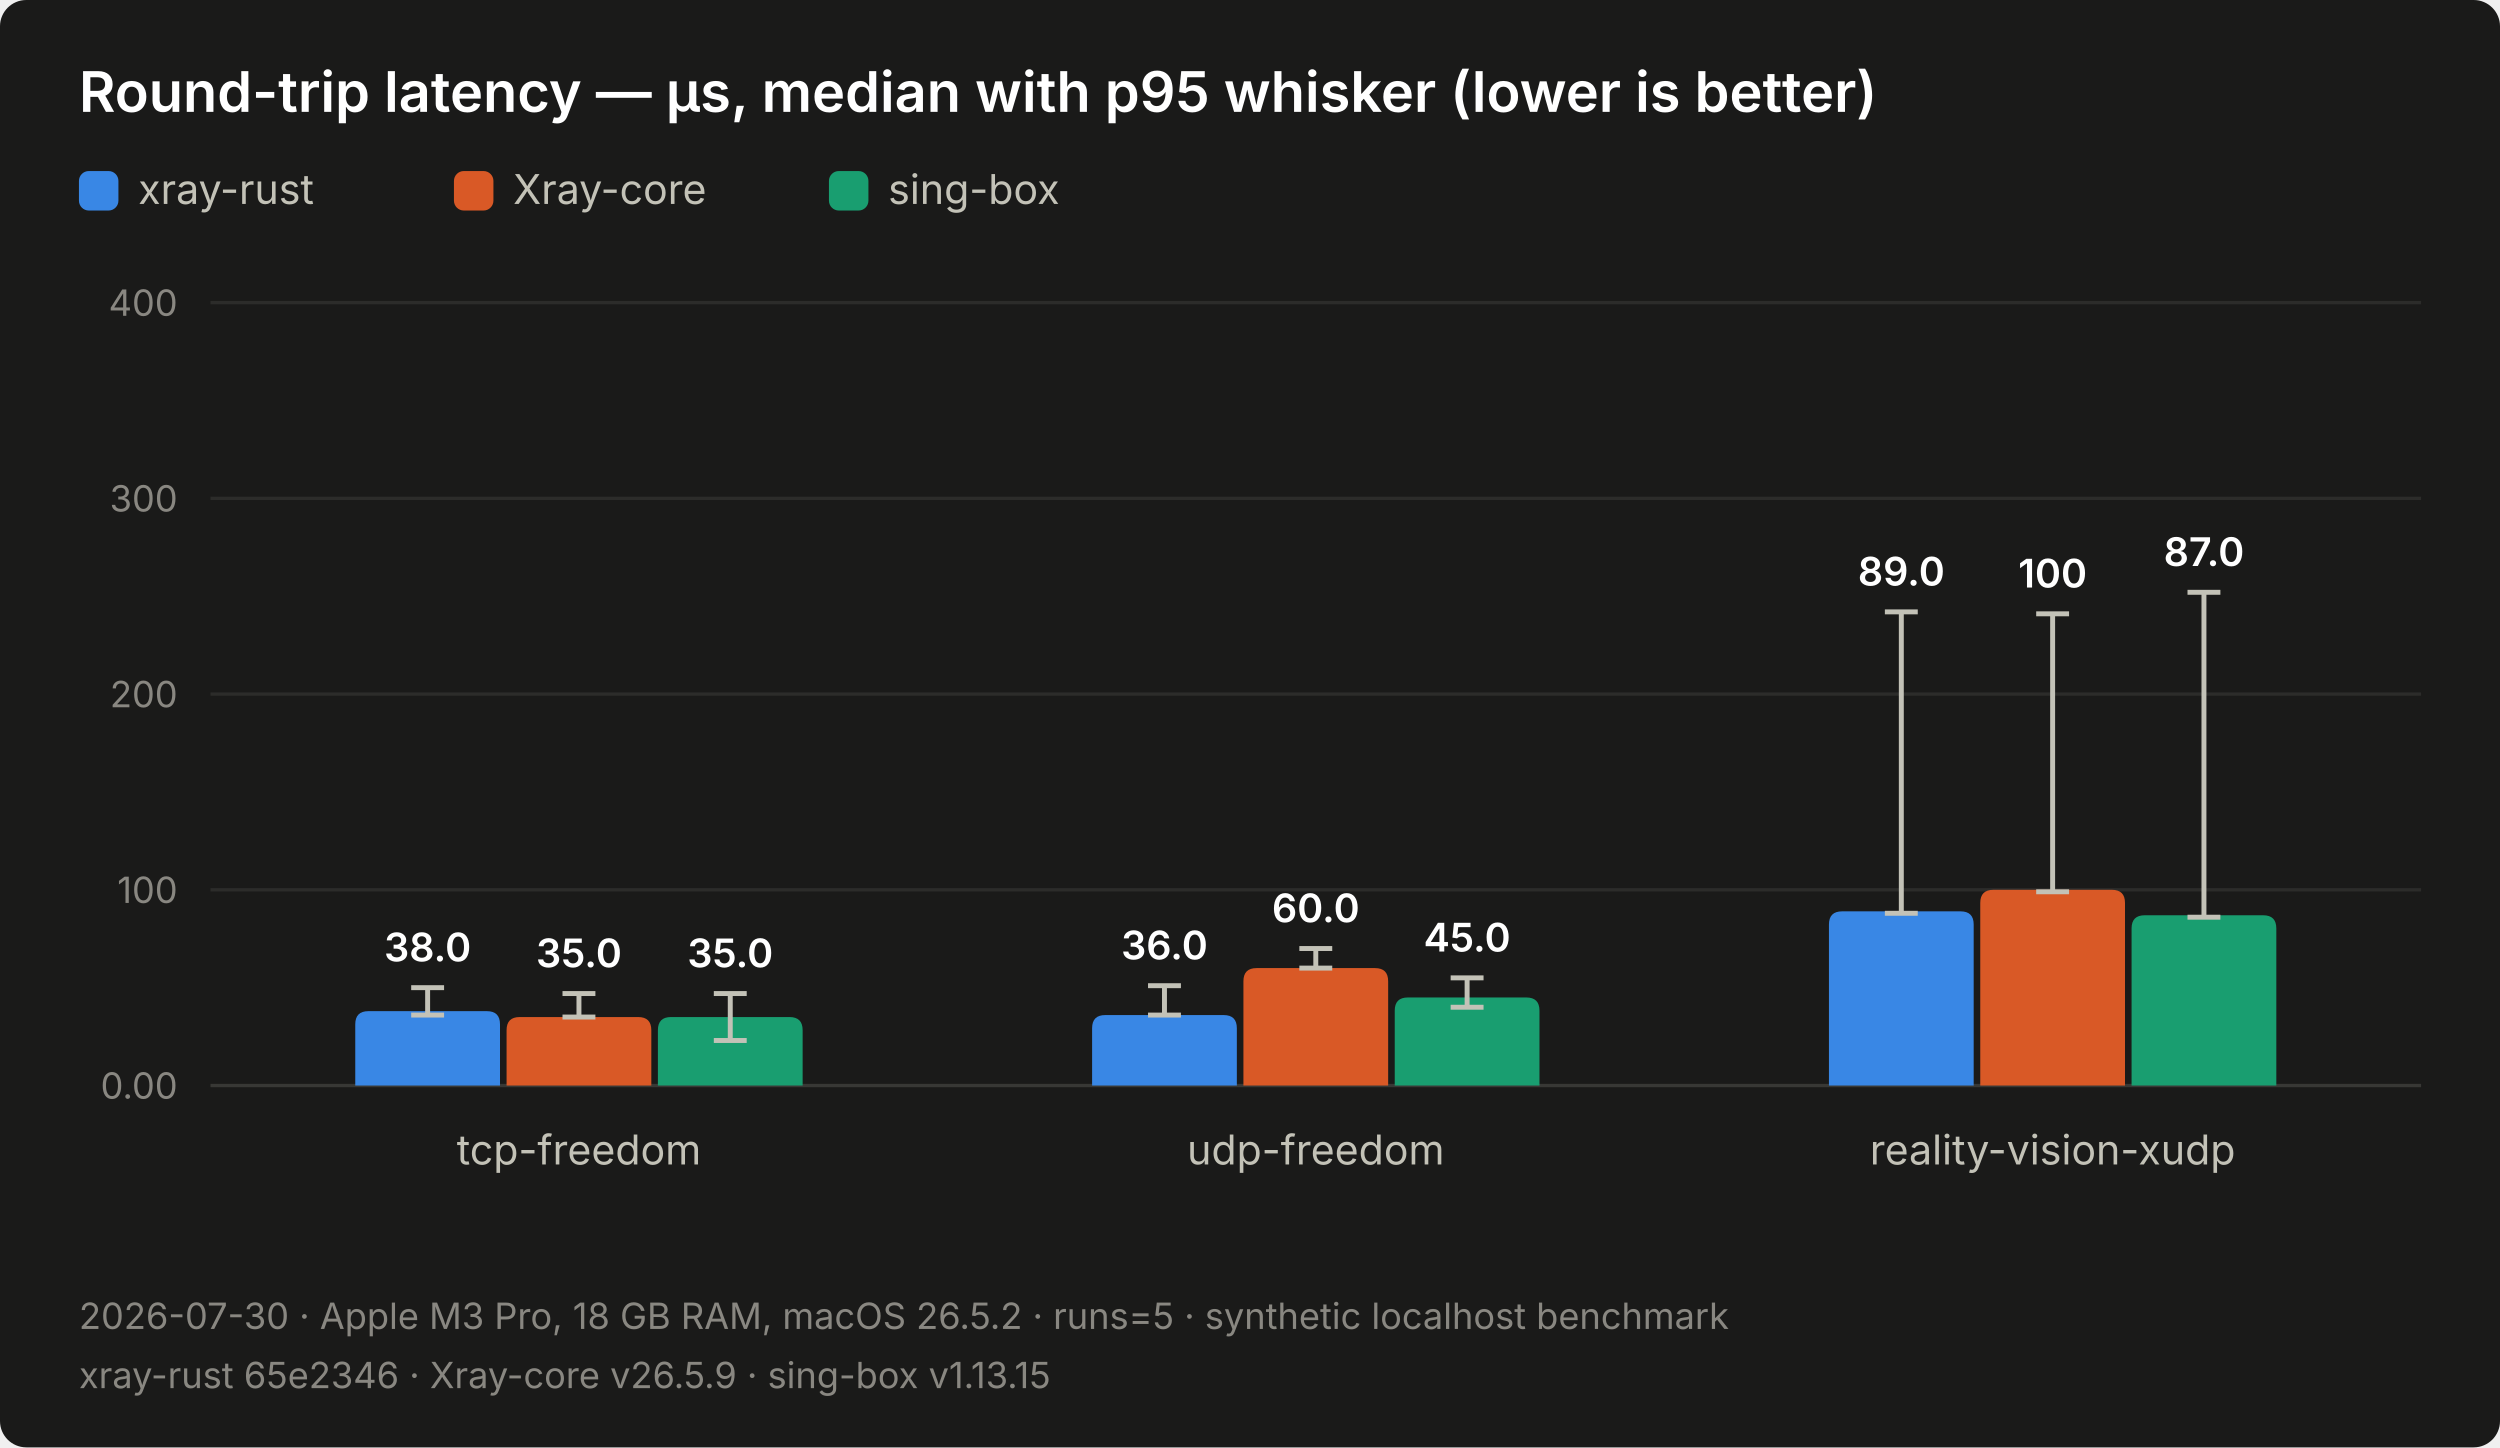
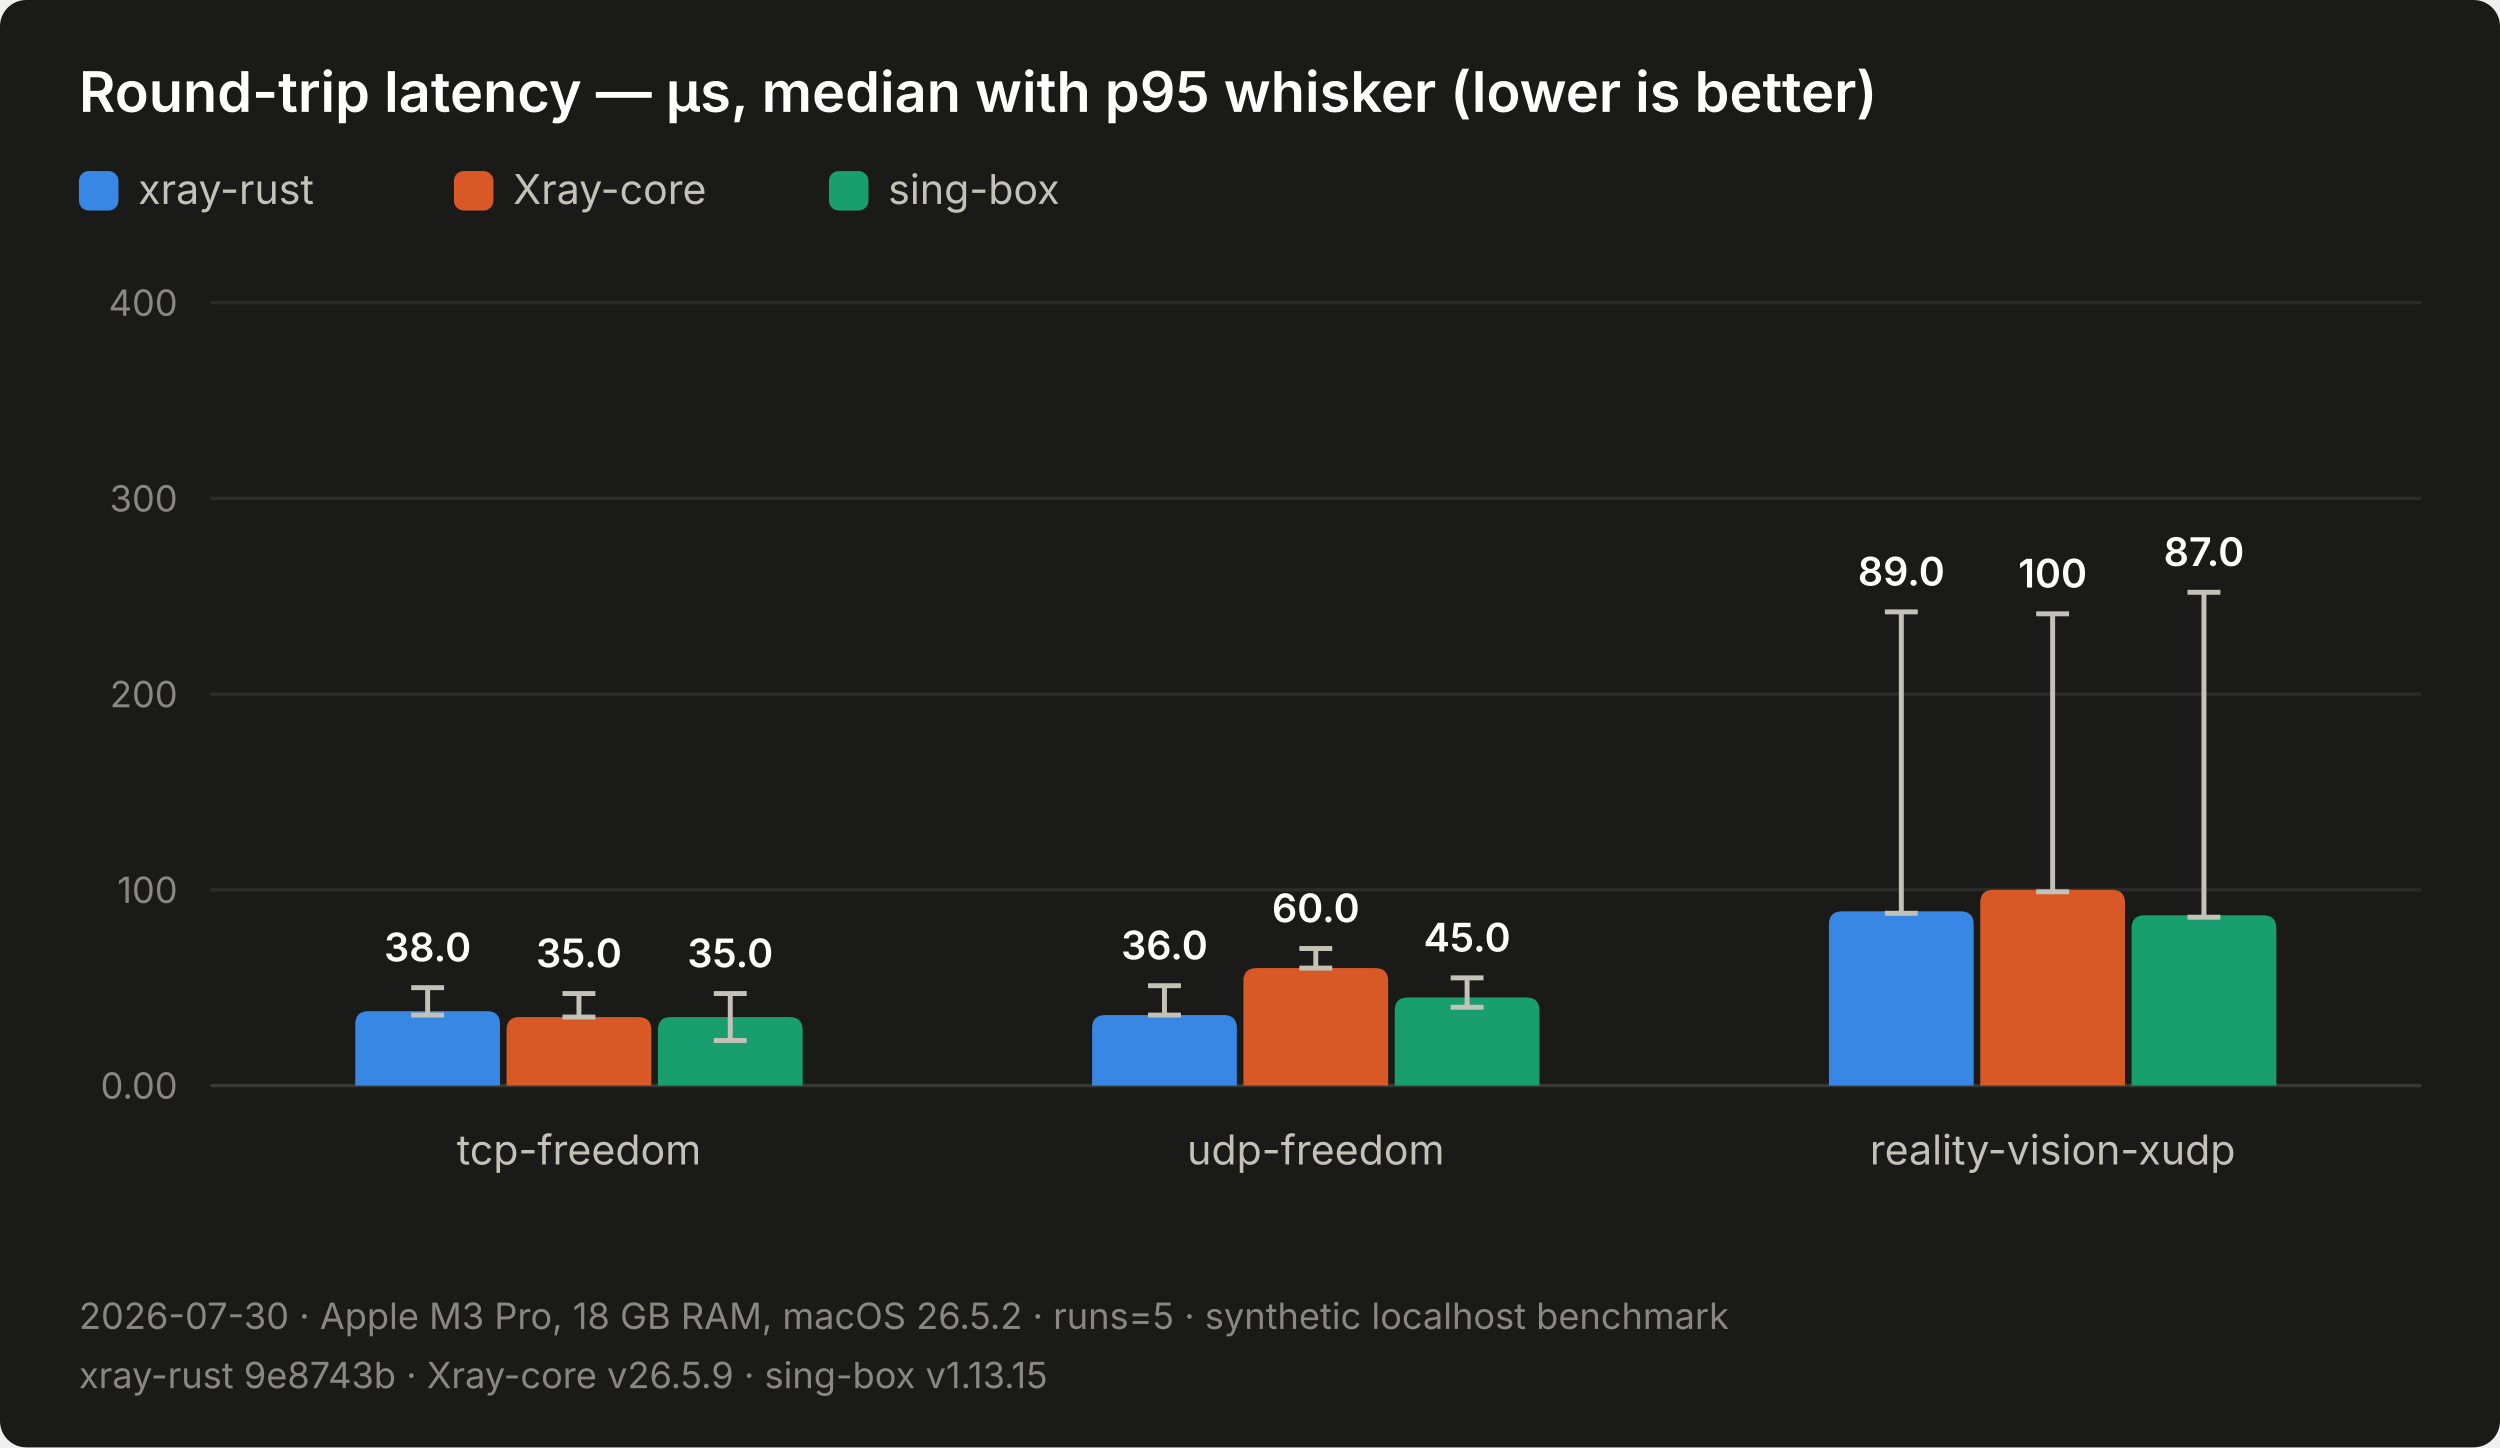
<svg xmlns="http://www.w3.org/2000/svg" width="760" height="440" viewBox="0 0 760 440" role="img" aria-label="Round-trip latency — µs, median with p95 whisker (lower is better)">
  <rect width="760" height="440" fill="#1a1a19" rx="8" />
  <text x="24" y="34" font-family="system-ui, -apple-system, 'Segoe UI', sans-serif" font-size="17" font-weight="600" fill="#ffffff">Round-trip latency — µs, median with p95 whisker (lower is better)</text>
  <rect x="24.00" y="52" width="12" height="12" rx="3" fill="#3987e5" />
  <text x="42.00" y="62" font-family="system-ui, -apple-system, 'Segoe UI', sans-serif" font-size="12.5" fill="#c3c2b7">xray-rust</text>
  <rect x="138.00" y="52" width="12" height="12" rx="3" fill="#d95926" />
  <text x="156.00" y="62" font-family="system-ui, -apple-system, 'Segoe UI', sans-serif" font-size="12.5" fill="#c3c2b7">Xray-core</text>
  <rect x="252.00" y="52" width="12" height="12" rx="3" fill="#199e70" />
  <text x="270.00" y="62" font-family="system-ui, -apple-system, 'Segoe UI', sans-serif" font-size="12.5" fill="#c3c2b7">sing-box</text>
  <text x="54" y="334.00" font-family="system-ui, -apple-system, 'Segoe UI', sans-serif" font-size="11" fill="#898781" text-anchor="end">0.00</text>
  <line x1="64" y1="270.50" x2="736" y2="270.50" stroke="#2c2c2a" stroke-width="1" />
  <text x="54" y="274.50" font-family="system-ui, -apple-system, 'Segoe UI', sans-serif" font-size="11" fill="#898781" text-anchor="end">100</text>
  <line x1="64" y1="211.00" x2="736" y2="211.00" stroke="#2c2c2a" stroke-width="1" />
  <text x="54" y="215.00" font-family="system-ui, -apple-system, 'Segoe UI', sans-serif" font-size="11" fill="#898781" text-anchor="end">200</text>
  <line x1="64" y1="151.50" x2="736" y2="151.50" stroke="#2c2c2a" stroke-width="1" />
  <text x="54" y="155.50" font-family="system-ui, -apple-system, 'Segoe UI', sans-serif" font-size="11" fill="#898781" text-anchor="end">300</text>
  <line x1="64" y1="92.00" x2="736" y2="92.00" stroke="#2c2c2a" stroke-width="1" />
  <text x="54" y="96.00" font-family="system-ui, -apple-system, 'Segoe UI', sans-serif" font-size="11" fill="#898781" text-anchor="end">400</text>
  <line x1="64" y1="330" x2="736" y2="330" stroke="#383835" stroke-width="1" />
  <path d="M 108.00 330.00 L 108.00 311.39 Q 108.00 307.39 112.00 307.39 L 148.00 307.39 Q 152.00 307.39 152.00 311.39 L 152.00 330.00 Z" fill="#3987e5" />
  <line x1="130.00" y1="308.58" x2="130.00" y2="300.25" stroke="#c3c2b7" stroke-width="1.5" />
  <line x1="125.00" y1="308.58" x2="135.00" y2="308.58" stroke="#c3c2b7" stroke-width="1.5" />
  <line x1="125.00" y1="300.25" x2="135.00" y2="300.25" stroke="#c3c2b7" stroke-width="1.5" />
  <text x="130.00" y="292.25" font-family="system-ui, -apple-system, 'Segoe UI', sans-serif" font-size="12" font-weight="600" fill="#ffffff" text-anchor="middle">38.0</text>
  <path d="M 154.00 330.00 L 154.00 313.18 Q 154.00 309.18 158.00 309.18 L 194.00 309.18 Q 198.00 309.18 198.00 313.18 L 198.00 330.00 Z" fill="#d95926" />
  <line x1="176.00" y1="309.18" x2="176.00" y2="302.04" stroke="#c3c2b7" stroke-width="1.5" />
  <line x1="171.00" y1="309.18" x2="181.00" y2="309.18" stroke="#c3c2b7" stroke-width="1.5" />
  <line x1="171.00" y1="302.04" x2="181.00" y2="302.04" stroke="#c3c2b7" stroke-width="1.5" />
  <text x="176.00" y="294.04" font-family="system-ui, -apple-system, 'Segoe UI', sans-serif" font-size="12" font-weight="600" fill="#ffffff" text-anchor="middle">35.0</text>
  <path d="M 200.00 330.00 L 200.00 313.18 Q 200.00 309.18 204.00 309.18 L 240.00 309.18 Q 244.00 309.18 244.00 313.18 L 244.00 330.00 Z" fill="#199e70" />
  <line x1="222.00" y1="316.31" x2="222.00" y2="302.04" stroke="#c3c2b7" stroke-width="1.5" />
  <line x1="217.00" y1="316.31" x2="227.00" y2="316.31" stroke="#c3c2b7" stroke-width="1.5" />
  <line x1="217.00" y1="302.04" x2="227.00" y2="302.04" stroke="#c3c2b7" stroke-width="1.5" />
  <text x="222.00" y="294.04" font-family="system-ui, -apple-system, 'Segoe UI', sans-serif" font-size="12" font-weight="600" fill="#ffffff" text-anchor="middle">35.0</text>
  <text x="176.00" y="354" font-family="system-ui, -apple-system, 'Segoe UI', sans-serif" font-size="12.5" fill="#c3c2b7" text-anchor="middle">tcp-freedom</text>
  <path d="M 332.00 330.00 L 332.00 312.58 Q 332.00 308.58 336.00 308.58 L 372.00 308.58 Q 376.00 308.58 376.00 312.58 L 376.00 330.00 Z" fill="#3987e5" />
  <line x1="354.00" y1="308.58" x2="354.00" y2="299.65" stroke="#c3c2b7" stroke-width="1.5" />
  <line x1="349.00" y1="308.58" x2="359.00" y2="308.58" stroke="#c3c2b7" stroke-width="1.5" />
  <line x1="349.00" y1="299.65" x2="359.00" y2="299.65" stroke="#c3c2b7" stroke-width="1.5" />
  <text x="354.00" y="291.65" font-family="system-ui, -apple-system, 'Segoe UI', sans-serif" font-size="12" font-weight="600" fill="#ffffff" text-anchor="middle">36.0</text>
  <path d="M 378.00 330.00 L 378.00 298.30 Q 378.00 294.30 382.00 294.30 L 418.00 294.30 Q 422.00 294.30 422.00 298.30 L 422.00 330.00 Z" fill="#d95926" />
  <line x1="400.00" y1="294.30" x2="400.00" y2="288.35" stroke="#c3c2b7" stroke-width="1.5" />
  <line x1="395.00" y1="294.30" x2="405.00" y2="294.30" stroke="#c3c2b7" stroke-width="1.5" />
  <line x1="395.00" y1="288.35" x2="405.00" y2="288.35" stroke="#c3c2b7" stroke-width="1.5" />
  <text x="400.00" y="280.35" font-family="system-ui, -apple-system, 'Segoe UI', sans-serif" font-size="12" font-weight="600" fill="#ffffff" text-anchor="middle">60.0</text>
  <path d="M 424.00 330.00 L 424.00 307.23 Q 424.00 303.23 428.00 303.23 L 464.00 303.23 Q 468.00 303.23 468.00 307.23 L 468.00 330.00 Z" fill="#199e70" />
  <line x1="446.00" y1="306.20" x2="446.00" y2="297.27" stroke="#c3c2b7" stroke-width="1.5" />
  <line x1="441.00" y1="306.20" x2="451.00" y2="306.20" stroke="#c3c2b7" stroke-width="1.5" />
  <line x1="441.00" y1="297.27" x2="451.00" y2="297.27" stroke="#c3c2b7" stroke-width="1.5" />
  <text x="446.00" y="289.27" font-family="system-ui, -apple-system, 'Segoe UI', sans-serif" font-size="12" font-weight="600" fill="#ffffff" text-anchor="middle">45.0</text>
  <text x="400.00" y="354" font-family="system-ui, -apple-system, 'Segoe UI', sans-serif" font-size="12.5" fill="#c3c2b7" text-anchor="middle">udp-freedom</text>
  <path d="M 556.00 330.00 L 556.00 281.05 Q 556.00 277.05 560.00 277.05 L 596.00 277.05 Q 600.00 277.05 600.00 281.05 L 600.00 330.00 Z" fill="#3987e5" />
  <line x1="578.00" y1="277.64" x2="578.00" y2="186.01" stroke="#c3c2b7" stroke-width="1.5" />
  <line x1="573.00" y1="277.64" x2="583.00" y2="277.64" stroke="#c3c2b7" stroke-width="1.5" />
  <line x1="573.00" y1="186.01" x2="583.00" y2="186.01" stroke="#c3c2b7" stroke-width="1.5" />
  <text x="578.00" y="178.01" font-family="system-ui, -apple-system, 'Segoe UI', sans-serif" font-size="12" font-weight="600" fill="#ffffff" text-anchor="middle">89.0</text>
  <path d="M 602.00 330.00 L 602.00 274.50 Q 602.00 270.50 606.00 270.50 L 642.00 270.50 Q 646.00 270.50 646.00 274.50 L 646.00 330.00 Z" fill="#d95926" />
  <line x1="624.00" y1="271.10" x2="624.00" y2="186.60" stroke="#c3c2b7" stroke-width="1.5" />
  <line x1="619.00" y1="271.10" x2="629.00" y2="271.10" stroke="#c3c2b7" stroke-width="1.5" />
  <line x1="619.00" y1="186.60" x2="629.00" y2="186.60" stroke="#c3c2b7" stroke-width="1.5" />
  <text x="624.00" y="178.60" font-family="system-ui, -apple-system, 'Segoe UI', sans-serif" font-size="12" font-weight="600" fill="#ffffff" text-anchor="middle">100</text>
  <path d="M 648.00 330.00 L 648.00 282.24 Q 648.00 278.24 652.00 278.24 L 688.00 278.24 Q 692.00 278.24 692.00 282.24 L 692.00 330.00 Z" fill="#199e70" />
  <line x1="670.00" y1="278.83" x2="670.00" y2="180.06" stroke="#c3c2b7" stroke-width="1.5" />
  <line x1="665.00" y1="278.83" x2="675.00" y2="278.83" stroke="#c3c2b7" stroke-width="1.5" />
  <line x1="665.00" y1="180.06" x2="675.00" y2="180.06" stroke="#c3c2b7" stroke-width="1.5" />
  <text x="670.00" y="172.06" font-family="system-ui, -apple-system, 'Segoe UI', sans-serif" font-size="12" font-weight="600" fill="#ffffff" text-anchor="middle">87.0</text>
  <text x="624.00" y="354" font-family="system-ui, -apple-system, 'Segoe UI', sans-serif" font-size="12.5" fill="#c3c2b7" text-anchor="middle">reality-vision-xudp</text>
  <text x="24" y="404" font-family="system-ui, -apple-system, 'Segoe UI', sans-serif" font-size="11" fill="#898781">2026-07-30 · Apple M3 Pro, 18 GB RAM, macOS 26.5.2 · runs=5 · synthetic localhost benchmark</text>
-   <text x="24" y="422" font-family="system-ui, -apple-system, 'Segoe UI', sans-serif" font-size="11" fill="#898781">xray-rust 65e2346 · Xray-core v26.5.9 · sing-box v1.13.15</text>
+   <text x="24" y="422" font-family="system-ui, -apple-system, 'Segoe UI', sans-serif" font-size="11" fill="#898781">xray-rust 9e8743b · Xray-core v26.5.9 · sing-box v1.13.15</text>
</svg>
